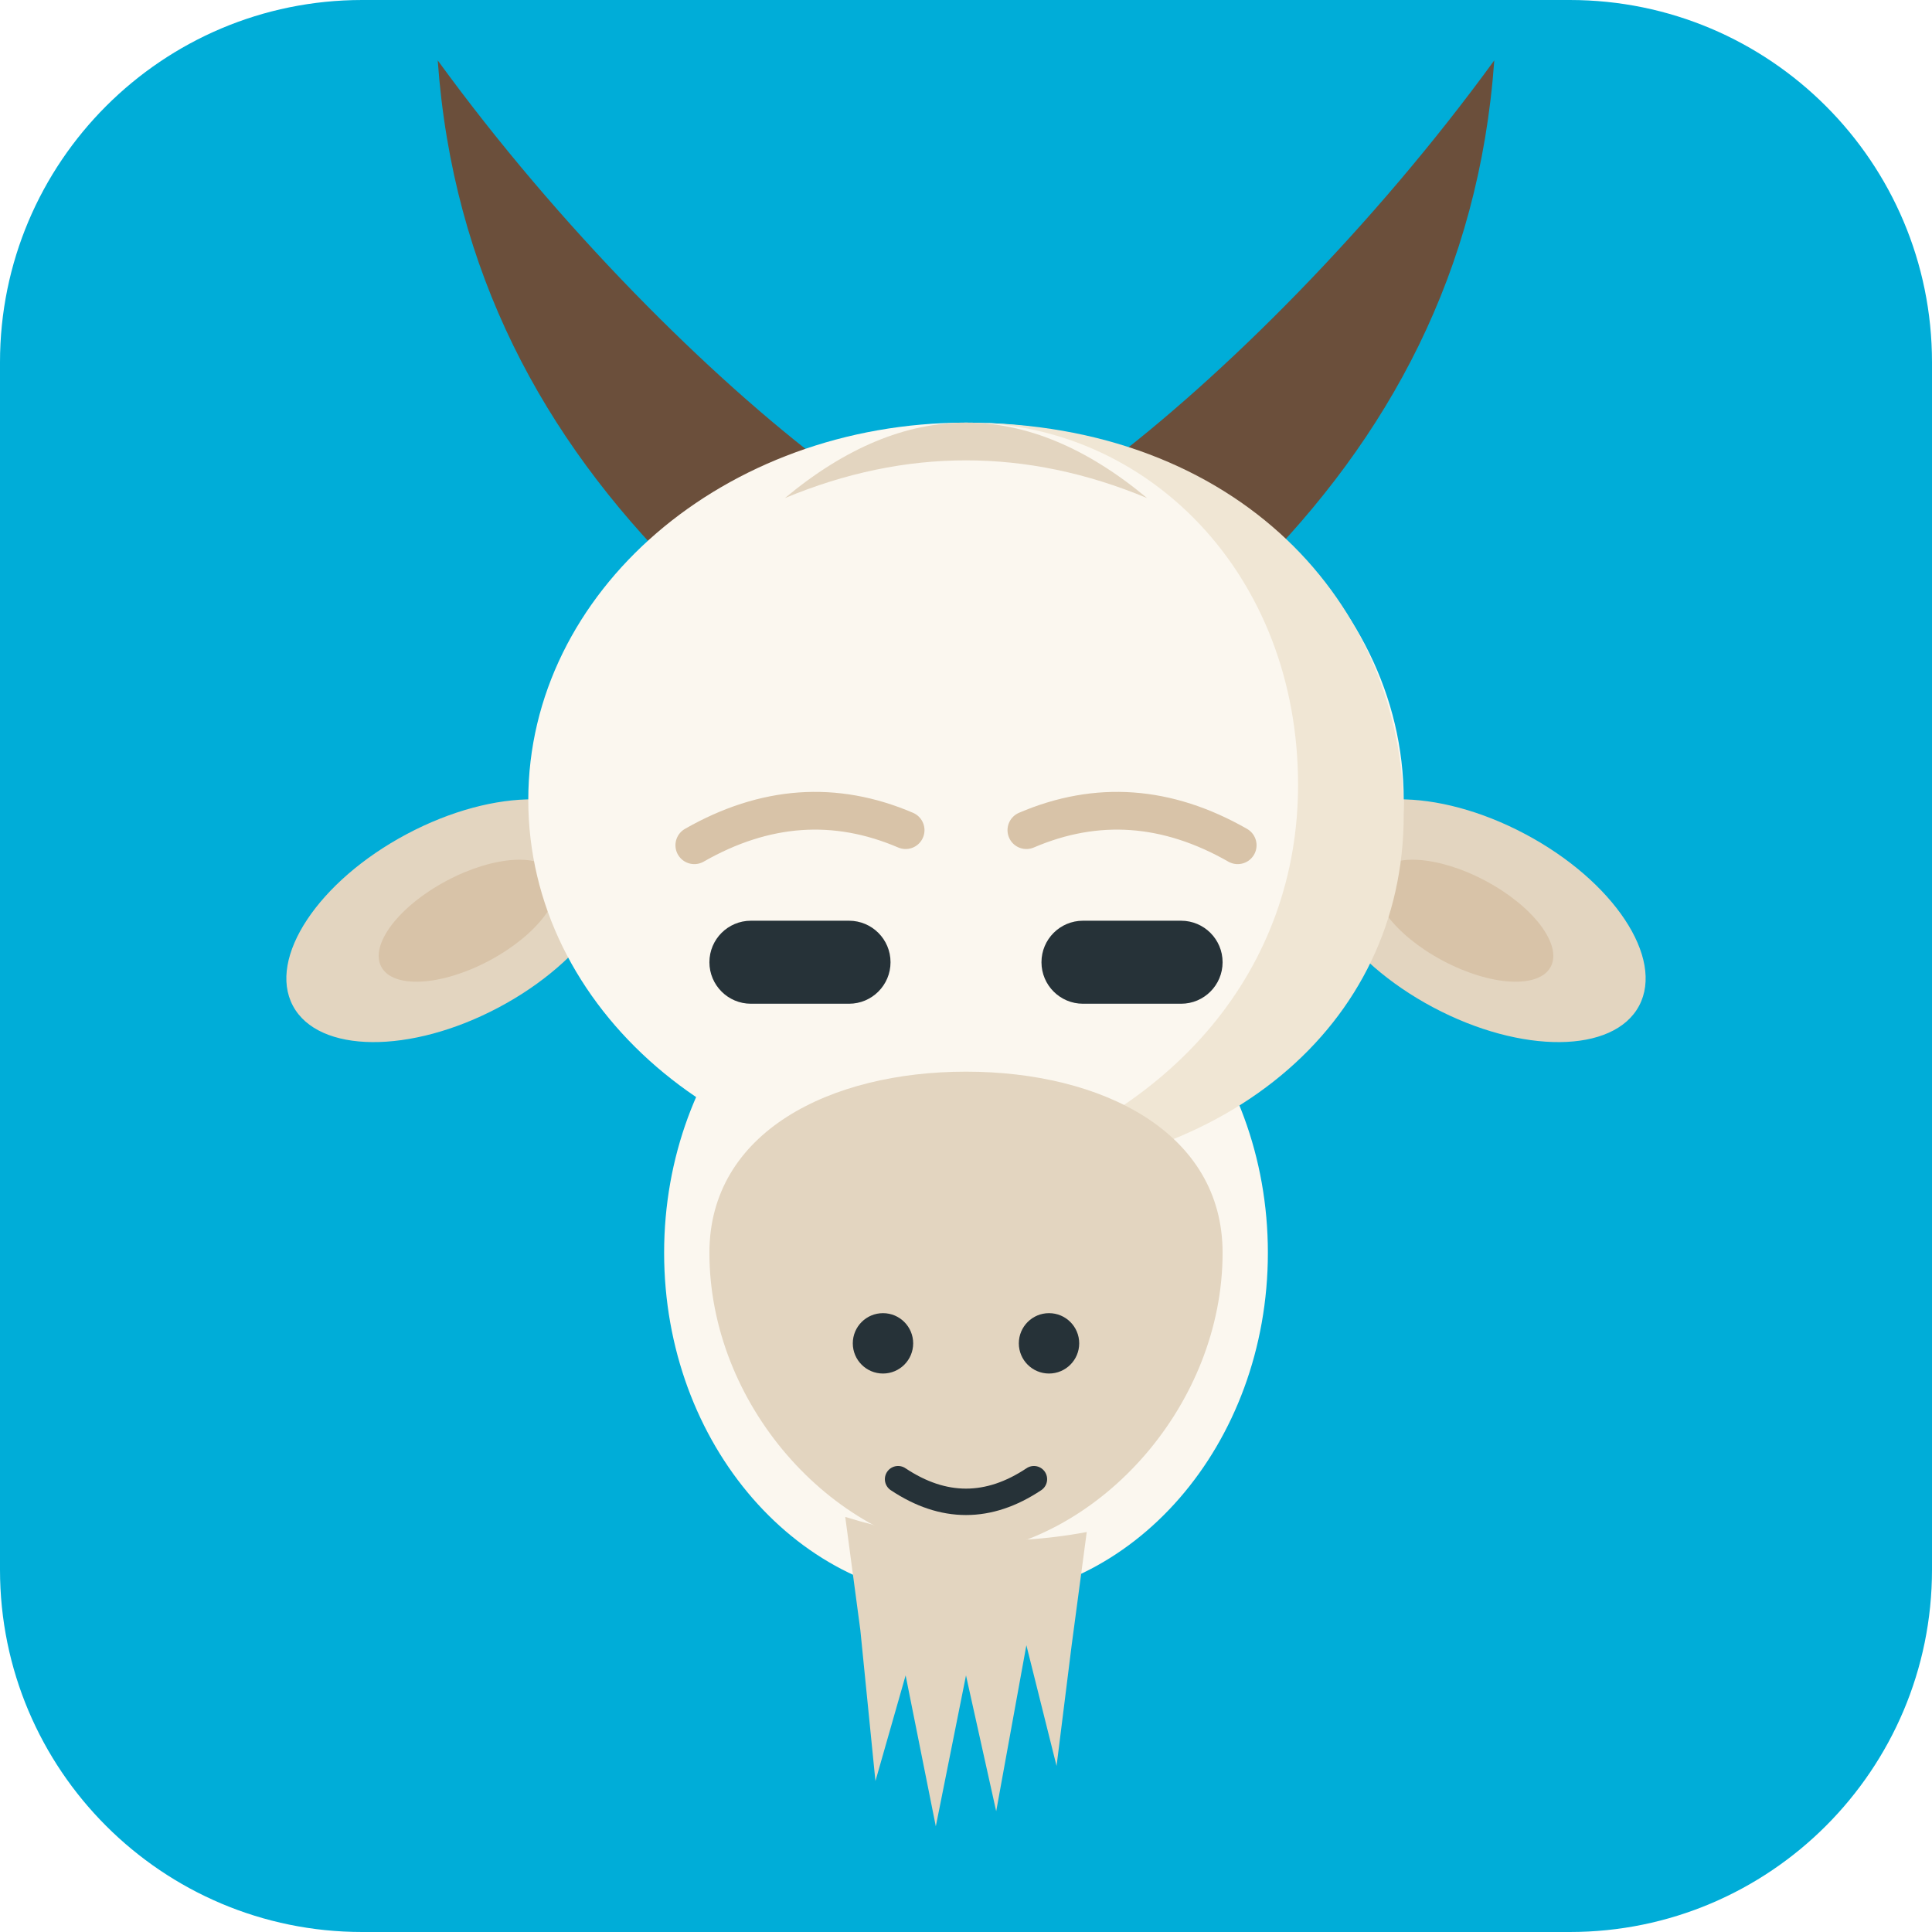
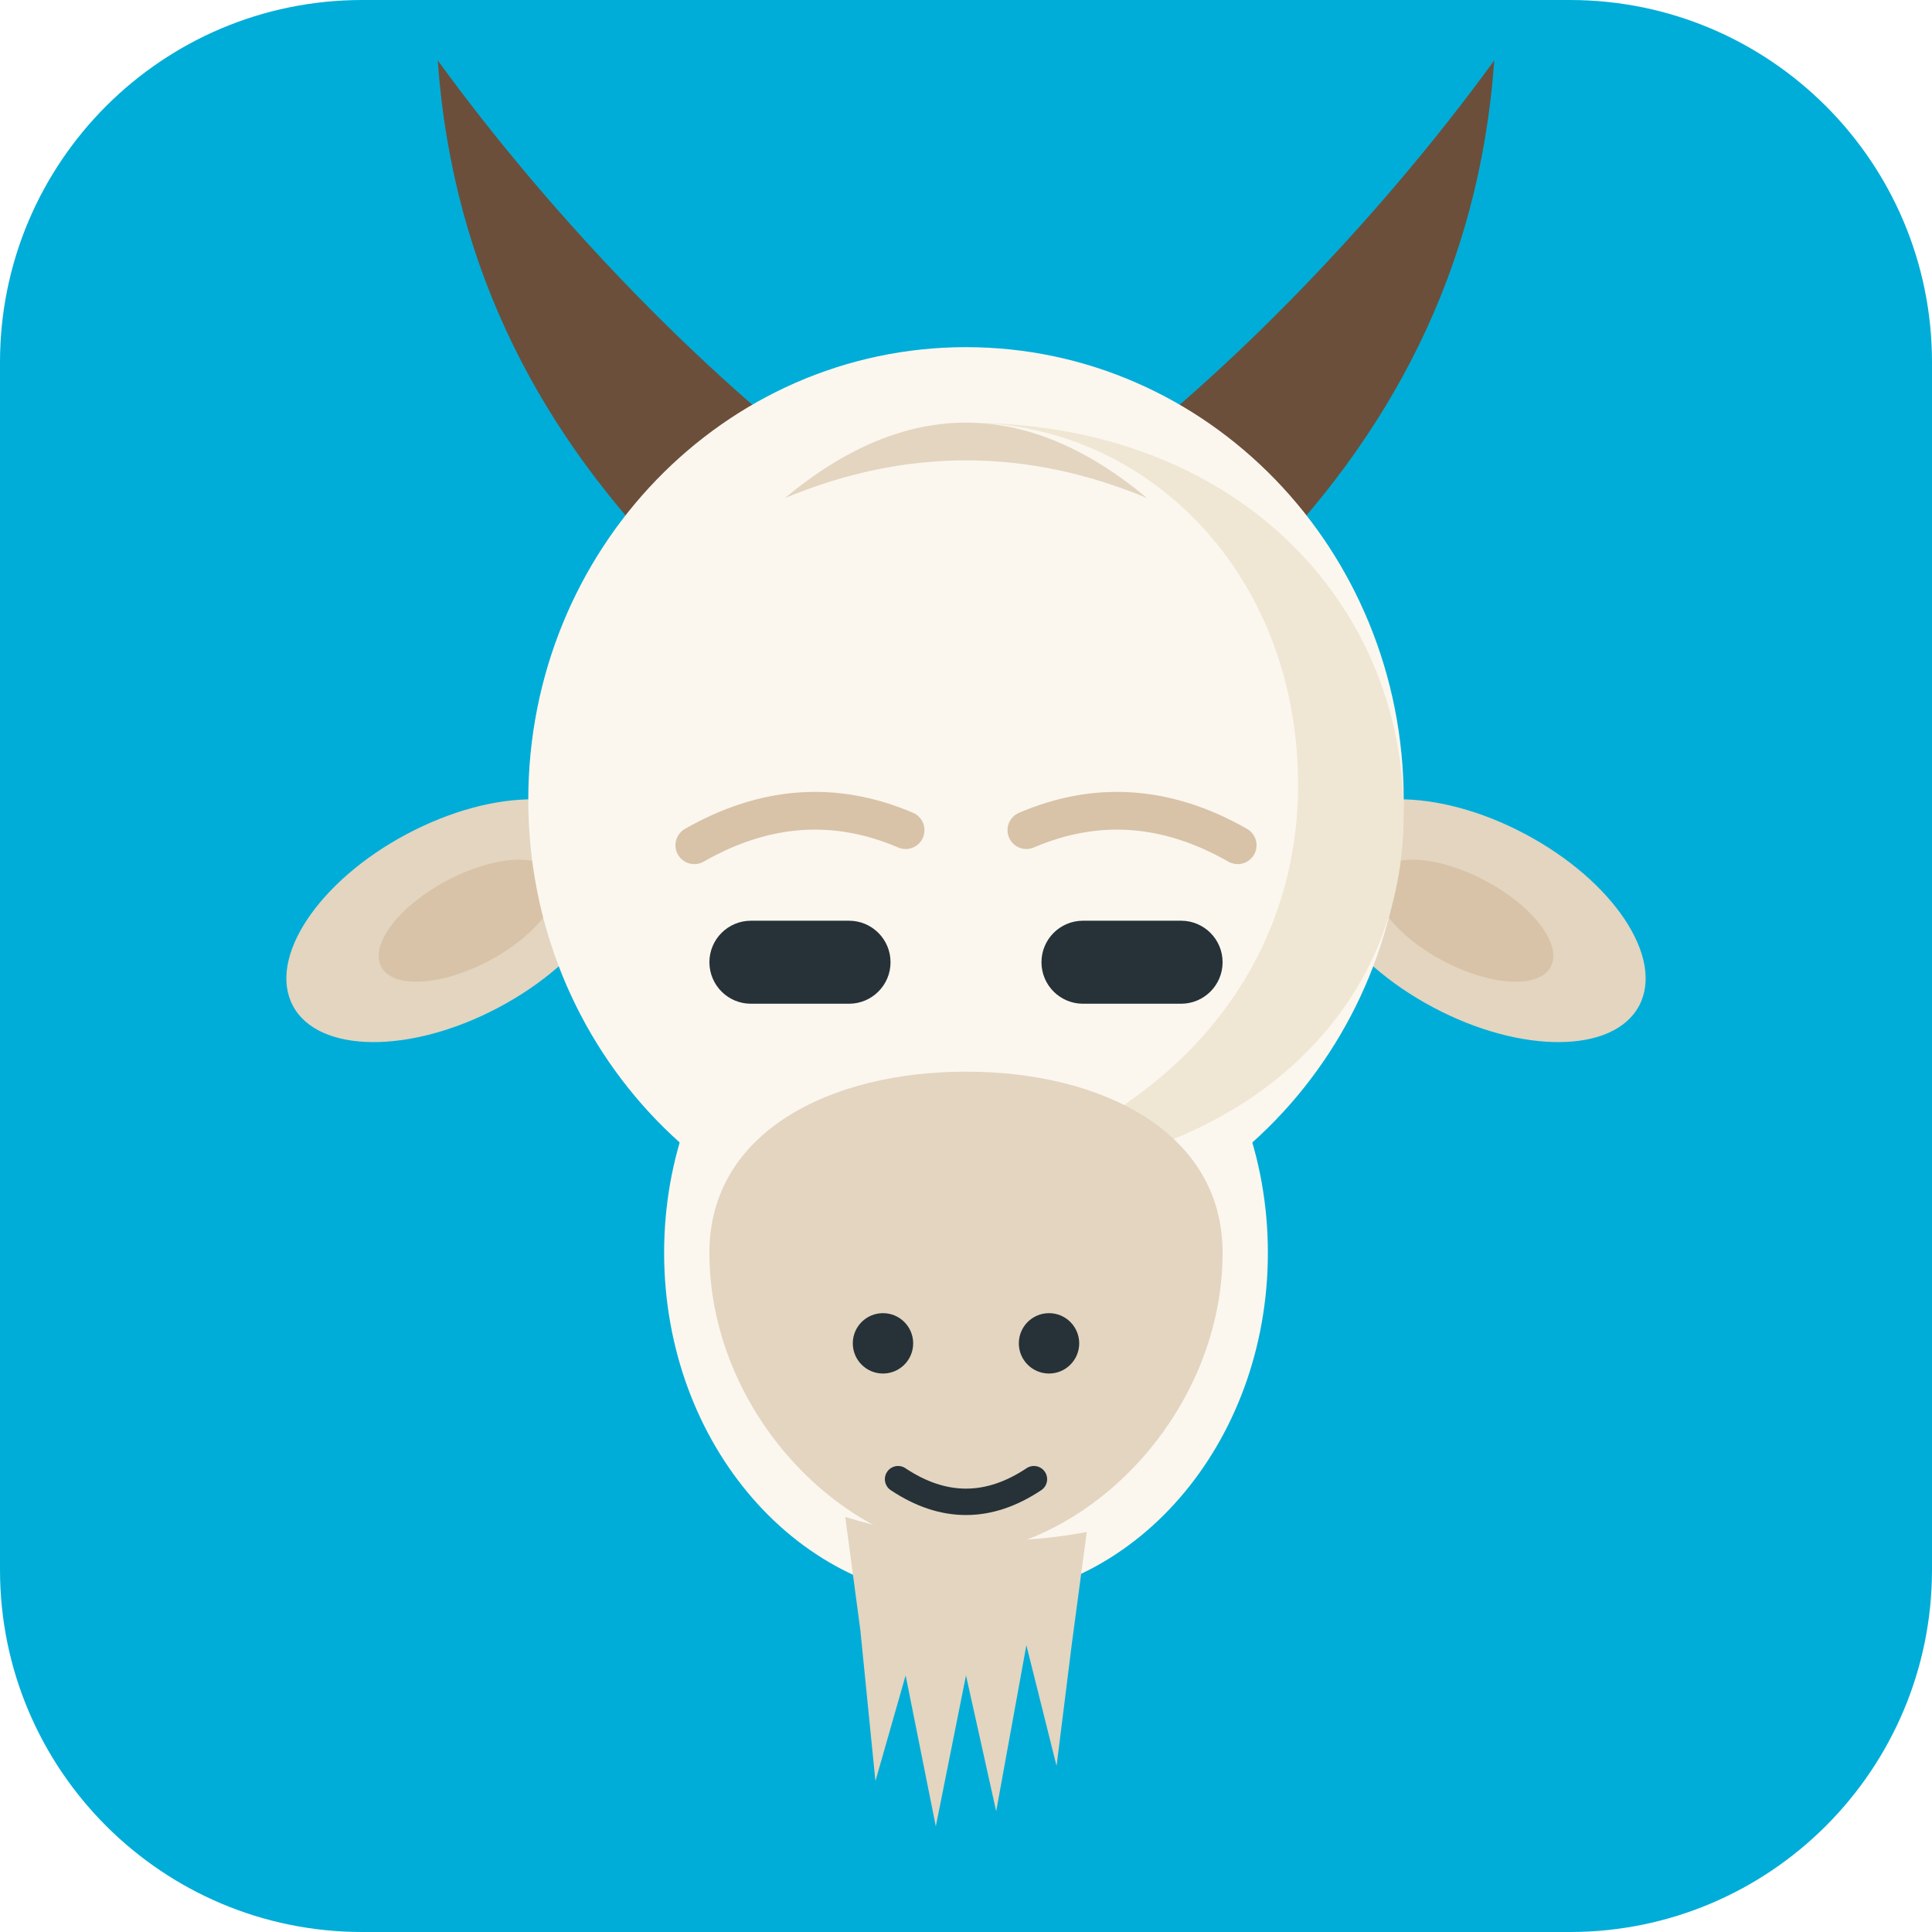
<svg xmlns="http://www.w3.org/2000/svg" viewBox="0 0 256 256">
  <rect width="256" height="256" rx="48" fill="#00ADD8" />
  <path d="M90 76 C72 58 60 36 58 8 C74 30 94 50 110 62 Z" fill="#6B4F3B" />
  <path d="M166 76 C184 58 196 36 198 8 C182 30 162 50 146 62 Z" fill="#6B4F3B" />
  <ellipse cx="60" cy="122" rx="24" ry="13" transform="rotate(-28 60 122)" fill="#E3D5C0" />
  <ellipse cx="196" cy="122" rx="24" ry="13" transform="rotate(28 196 122)" fill="#E3D5C0" />
  <ellipse cx="62" cy="122" rx="13" ry="6" transform="rotate(-28 62 122)" fill="#D8C3A8" />
  <ellipse cx="194" cy="122" rx="13" ry="6" transform="rotate(28 194 122)" fill="#D8C3A8" />
-   <ellipse cx="128" cy="106" rx="58" ry="50" fill="#FBF7EF" />
+   <ellipse cx="128" cy="106" rx="58" ry="60" fill="#FBF7EF" />
  <ellipse cx="128" cy="166" rx="40" ry="46" fill="#FBF7EF" />
  <path d="M128 56 C164 56 186 80 186 108 C186 136 162 156 128 156 C156 148 172 128 172 104 C172 76 152 56 128 56 Z" fill="#F0E6D4" />
  <path d="M104 66 Q128 46 152 66 Q128 56 104 66 Z" fill="#E3D5C0" />
  <path d="M92 112 Q106 104 120 110" stroke="#D8C3A8" stroke-width="5" fill="none" stroke-linecap="round" />
  <path d="M136 110 Q150 104 164 112" stroke="#D8C3A8" stroke-width="5" fill="none" stroke-linecap="round" />
  <rect x="94" y="122" width="24" height="11" rx="5.5" fill="#263238" />
  <rect x="138" y="122" width="24" height="11" rx="5.5" fill="#263238" />
  <path d="M94 166 C94 150 110 142 128 142 C146 142 162 150 162 166 C162 186 146 204 128 206 C110 204 94 186 94 166 Z" fill="#E3D5C0" />
  <circle cx="117" cy="178" r="4" fill="#263238" />
  <circle cx="139" cy="178" r="4" fill="#263238" />
  <path d="M119 196 Q128 202 137 196" stroke="#263238" stroke-width="3.5" fill="none" stroke-linecap="round" />
  <path d="M112 201 Q128 206 144 203 L142 218 L140 234 L136 218 L132 240 L128 222 L124 242 L120 222 L116 236 L114 216 Z" fill="#E3D5C0" />
</svg>
